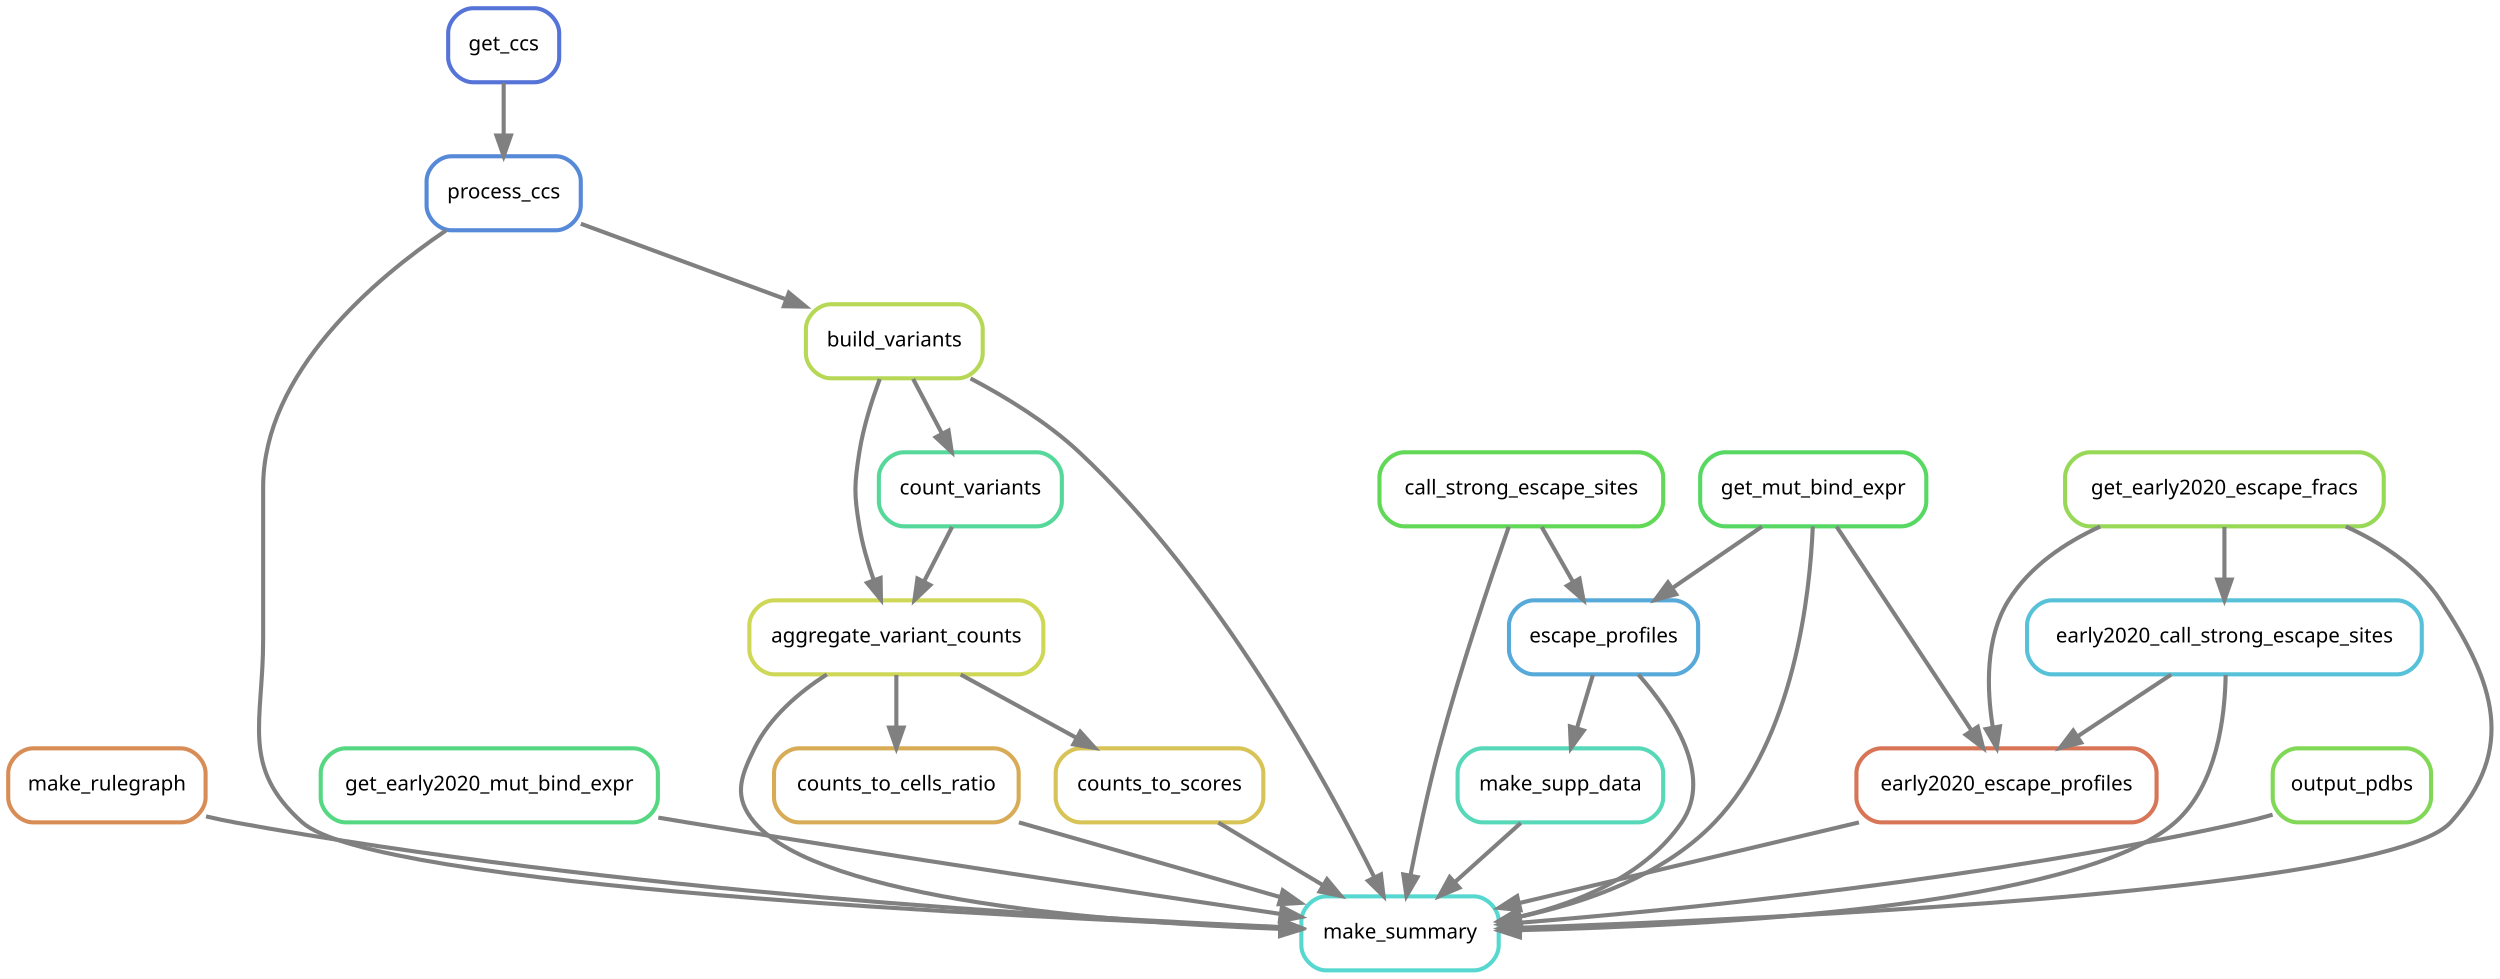
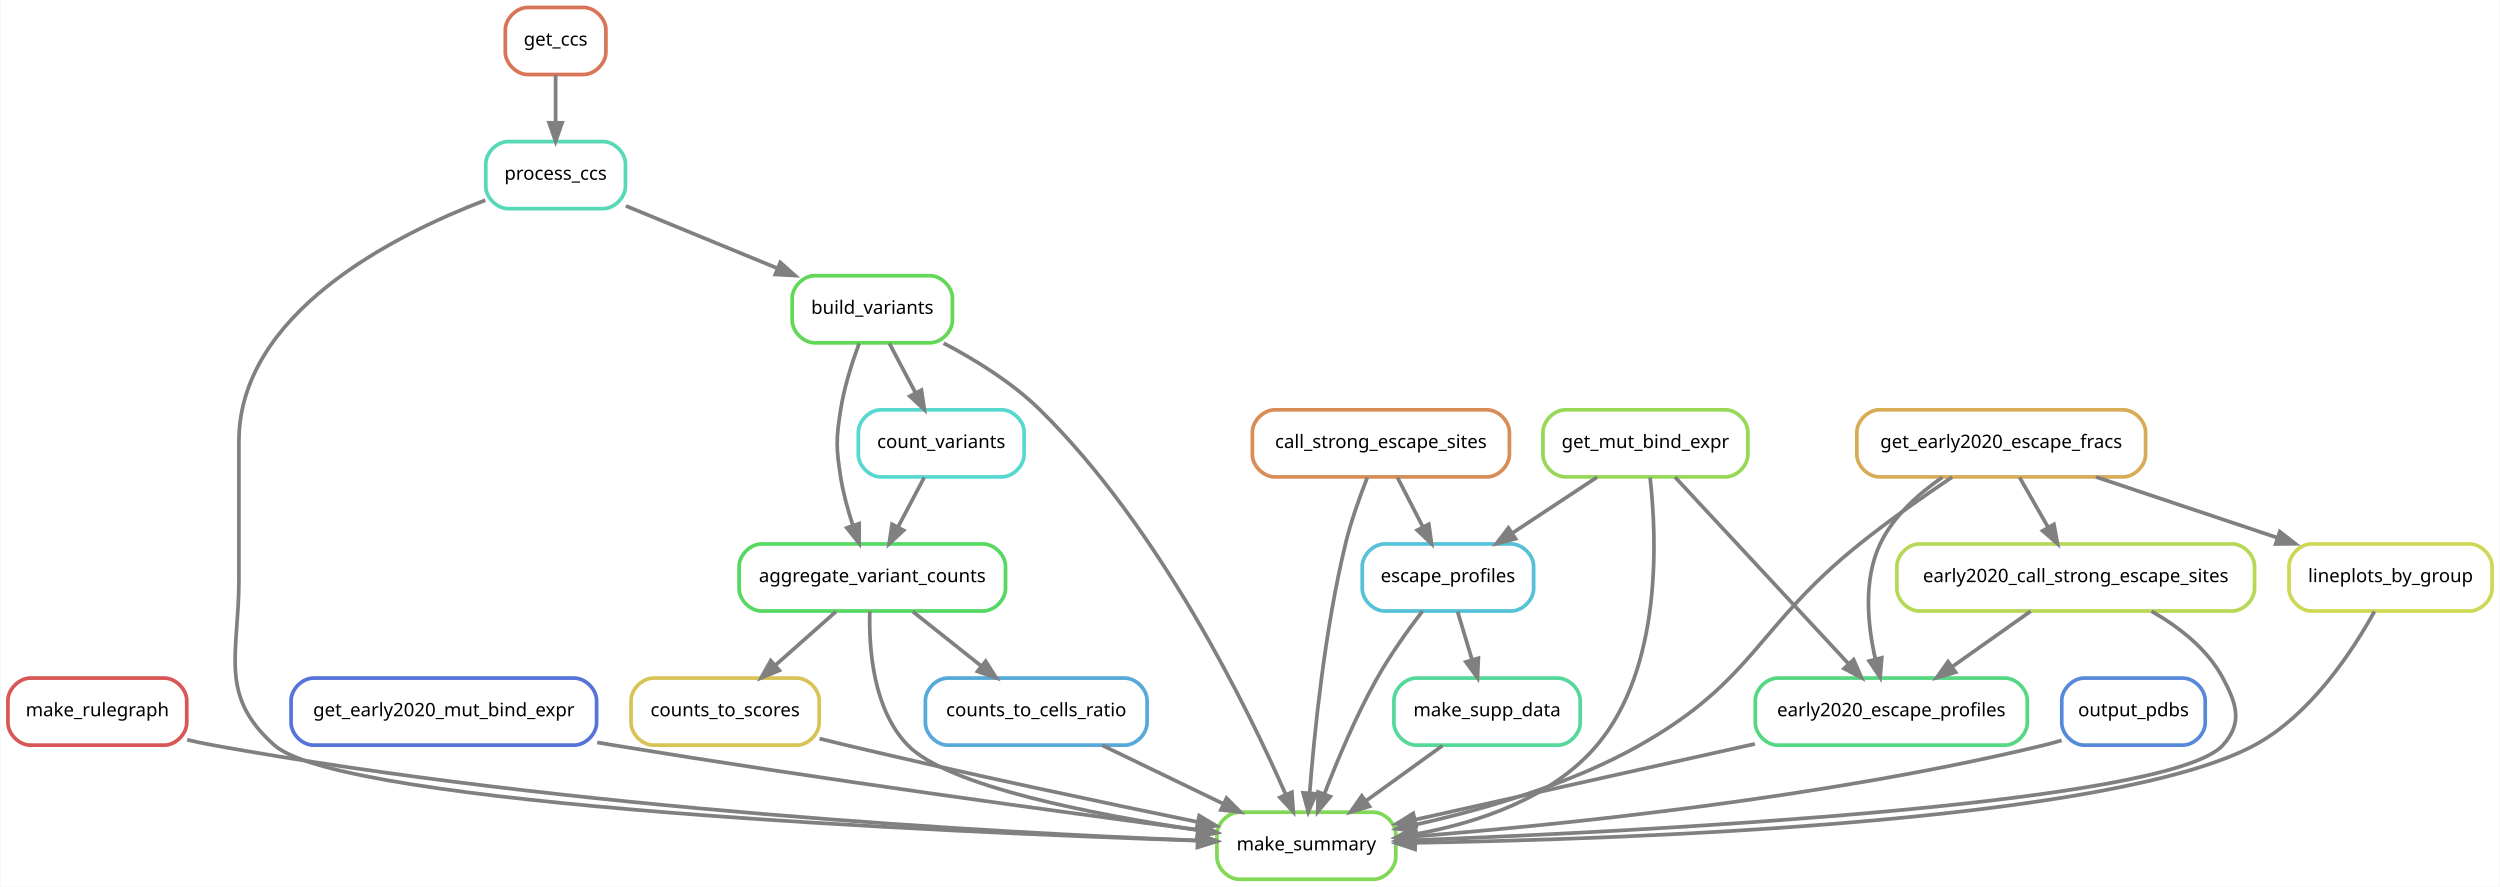
- <svg xmlns="http://www.w3.org/2000/svg" width="1216pt" height="476pt" viewBox="0.00 0.00 1216.05 476.00">
+ <svg xmlns="http://www.w3.org/2000/svg" width="1342pt" height="476pt" viewBox="0.00 0.00 1341.50 476.00">
  <g id="graph0" class="graph" transform="scale(1 1) rotate(0) translate(4 472)">
-     <polygon fill="white" stroke="transparent" points="-4,4 -4,-472 1212.05,-472 1212.05,4 -4,4" />
+     <polygon fill="white" stroke="transparent" points="-4,4 -4,-472 1337.5,-472 1337.5,4 -4,4" />
    <g id="node1" class="node">
-       <path fill="none" stroke="#56d8d0" stroke-width="2" d="M713,-36C713,-36 641,-36 641,-36 635,-36 629,-30 629,-24 629,-24 629,-12 629,-12 629,-6 635,0 641,0 641,0 713,0 713,0 719,0 725,-6 725,-12 725,-12 725,-24 725,-24 725,-30 719,-36 713,-36" />
-       <text text-anchor="middle" x="677" y="-15.5" font-family="sans" font-size="10.00">make_summary</text>
+       <path fill="none" stroke="#80d856" stroke-width="2" d="M733,-36C733,-36 661,-36 661,-36 655,-36 649,-30 649,-24 649,-24 649,-12 649,-12 649,-6 655,0 661,0 661,0 733,0 733,0 739,0 745,-6 745,-12 745,-12 745,-24 745,-24 745,-30 739,-36 733,-36" />
+       <text text-anchor="middle" x="697" y="-15.5" font-family="sans" font-size="10.00">make_summary</text>
    </g>
    <g id="node2" class="node">
-       <path fill="none" stroke="#d88d56" stroke-width="2" d="M84,-108C84,-108 12,-108 12,-108 6,-108 0,-102 0,-96 0,-96 0,-84 0,-84 0,-78 6,-72 12,-72 12,-72 84,-72 84,-72 90,-72 96,-78 96,-84 96,-84 96,-96 96,-96 96,-102 90,-108 84,-108" />
+       <path fill="none" stroke="#d85656" stroke-width="2" d="M84,-108C84,-108 12,-108 12,-108 6,-108 0,-102 0,-96 0,-96 0,-84 0,-84 0,-78 6,-72 12,-72 12,-72 84,-72 84,-72 90,-72 96,-78 96,-84 96,-84 96,-96 96,-96 96,-102 90,-108 84,-108" />
      <text text-anchor="middle" x="48" y="-87.5" font-family="sans" font-size="10.00">make_rulegraph</text>
    </g>
+     <g id="edge3" class="edge">
+       <path fill="none" stroke="grey" stroke-width="2" d="M96.21,-74.89C100.85,-73.8 105.5,-72.81 110,-72 301.48,-37.39 532.4,-24.95 638.5,-20.85" />
+       <polygon fill="grey" stroke="grey" stroke-width="2" points="638.81,-24.34 648.68,-20.46 638.55,-17.34 638.81,-24.34" />
+     </g>
+     <g id="node3" class="node">
+       <path fill="none" stroke="#97d856" stroke-width="2" d="M922,-252C922,-252 836,-252 836,-252 830,-252 824,-246 824,-240 824,-240 824,-228 824,-228 824,-222 830,-216 836,-216 836,-216 922,-216 922,-216 928,-216 934,-222 934,-228 934,-228 934,-240 934,-240 934,-246 928,-252 922,-252" />
+       <text text-anchor="middle" x="879" y="-231.5" font-family="sans" font-size="10.00">get_mut_bind_expr</text>
+     </g>
+     <g id="edge1" class="edge">
+       <path fill="none" stroke="grey" stroke-width="2" d="M881.52,-215.63C885.17,-183.32 888.09,-113.52 853,-72 828.9,-43.49 788.84,-30.28 755.34,-24.17" />
+       <polygon fill="grey" stroke="grey" stroke-width="2" points="755.62,-20.67 745.18,-22.49 754.48,-27.57 755.62,-20.67" />
+     </g>
+     <g id="node14" class="node">
+       <path fill="none" stroke="#56c1d8" stroke-width="2" d="M807,-180C807,-180 739,-180 739,-180 733,-180 727,-174 727,-168 727,-168 727,-156 727,-156 727,-150 733,-144 739,-144 739,-144 807,-144 807,-144 813,-144 819,-150 819,-156 819,-156 819,-168 819,-168 819,-174 813,-180 807,-180" />
+       <text text-anchor="middle" x="773" y="-159.5" font-family="sans" font-size="10.00">escape_profiles</text>
+     </g>
+     <g id="edge24" class="edge">
+       <path fill="none" stroke="grey" stroke-width="2" d="M853.07,-215.88C839.34,-206.81 822.29,-195.55 807.46,-185.76" />
+       <polygon fill="grey" stroke="grey" stroke-width="2" points="809.3,-182.78 799.03,-180.19 805.45,-188.62 809.3,-182.78" />
+     </g>
+     <g id="node16" class="node">
+       <path fill="none" stroke="#56d882" stroke-width="2" d="M1072,-108C1072,-108 950,-108 950,-108 944,-108 938,-102 938,-96 938,-96 938,-84 938,-84 938,-78 944,-72 950,-72 950,-72 1072,-72 1072,-72 1078,-72 1084,-78 1084,-84 1084,-84 1084,-96 1084,-96 1084,-102 1078,-108 1072,-108" />
+       <text text-anchor="middle" x="1011" y="-87.5" font-family="sans" font-size="10.00">early2020_escape_profiles</text>
+     </g>
+     <g id="edge27" class="edge">
+       <path fill="none" stroke="grey" stroke-width="2" d="M894.92,-215.87C918.11,-190.92 961.31,-144.45 987.97,-115.77" />
+       <polygon fill="grey" stroke="grey" stroke-width="2" points="990.78,-117.9 995.02,-108.19 985.65,-113.13 990.78,-117.9" />
+     </g>
+     <g id="node4" class="node">
+       <path fill="none" stroke="#5673d8" stroke-width="2" d="M304,-108C304,-108 164,-108 164,-108 158,-108 152,-102 152,-96 152,-96 152,-84 152,-84 152,-78 158,-72 164,-72 164,-72 304,-72 304,-72 310,-72 316,-78 316,-84 316,-84 316,-96 316,-96 316,-102 310,-108 304,-108" />
+       <text text-anchor="middle" x="234" y="-87.5" font-family="sans" font-size="10.00">get_early2020_mut_bind_expr</text>
+     </g>
+     <g id="edge9" class="edge">
+       <path fill="none" stroke="grey" stroke-width="2" d="M316.31,-73.46C319.24,-72.96 322.15,-72.47 325,-72 435.66,-53.79 565.45,-36.14 638.78,-26.5" />
+       <polygon fill="grey" stroke="grey" stroke-width="2" points="639.28,-29.97 648.74,-25.2 638.37,-23.03 639.28,-29.97" />
+     </g>
+     <g id="node5" class="node">
+       <path fill="none" stroke="#d8ac56" stroke-width="2" d="M1135.5,-252C1135.5,-252 1004.5,-252 1004.5,-252 998.5,-252 992.5,-246 992.5,-240 992.5,-240 992.5,-228 992.5,-228 992.5,-222 998.5,-216 1004.5,-216 1004.5,-216 1135.5,-216 1135.5,-216 1141.5,-216 1147.5,-222 1147.5,-228 1147.5,-228 1147.5,-240 1147.5,-240 1147.5,-246 1141.5,-252 1135.5,-252" />
+       <text text-anchor="middle" x="1070" y="-231.5" font-family="sans" font-size="10.00">get_early2020_escape_fracs</text>
+     </g>
+     <g id="edge4" class="edge">
+       <path fill="none" stroke="grey" stroke-width="2" d="M1043.7,-215.92C1028.78,-205.91 1009.95,-192.77 994,-180 938.5,-135.57 937.89,-106.99 876,-72 838.48,-50.79 791.63,-37.31 755.27,-29.26" />
+       <polygon fill="grey" stroke="grey" stroke-width="2" points="755.83,-25.8 745.31,-27.13 754.36,-32.64 755.83,-25.8" />
+     </g>
+     <g id="node15" class="node">
+       <path fill="none" stroke="#b6d856" stroke-width="2" d="M1194,-180C1194,-180 1026,-180 1026,-180 1020,-180 1014,-174 1014,-168 1014,-168 1014,-156 1014,-156 1014,-150 1020,-144 1026,-144 1026,-144 1194,-144 1194,-144 1200,-144 1206,-150 1206,-156 1206,-156 1206,-168 1206,-168 1206,-174 1200,-180 1194,-180" />
+       <text text-anchor="middle" x="1110" y="-159.5" font-family="sans" font-size="10.00">early2020_call_strong_escape_sites</text>
+     </g>
+     <g id="edge26" class="edge">
+       <path fill="none" stroke="grey" stroke-width="2" d="M1079.89,-215.7C1084.49,-207.64 1090.06,-197.89 1095.15,-188.98" />
+       <polygon fill="grey" stroke="grey" stroke-width="2" points="1098.3,-190.52 1100.23,-180.1 1092.23,-187.05 1098.3,-190.52" />
+     </g>
+     <g id="edge28" class="edge">
+       <path fill="none" stroke="grey" stroke-width="2" d="M1038.42,-215.78C1025.55,-206.93 1012.06,-194.86 1005,-180 995.85,-160.73 998.28,-136.43 1002.48,-118.1" />
+       <polygon fill="grey" stroke="grey" stroke-width="2" points="1005.89,-118.89 1005.01,-108.33 999.12,-117.14 1005.89,-118.89" />
+     </g>
+     <g id="node19" class="node">
+       <path fill="none" stroke="#ced856" stroke-width="2" d="M1321.5,-180C1321.5,-180 1236.5,-180 1236.5,-180 1230.5,-180 1224.5,-174 1224.5,-168 1224.5,-168 1224.5,-156 1224.5,-156 1224.5,-150 1230.5,-144 1236.5,-144 1236.5,-144 1321.5,-144 1321.5,-144 1327.5,-144 1333.5,-150 1333.5,-156 1333.5,-156 1333.5,-168 1333.5,-168 1333.5,-174 1327.5,-180 1321.5,-180" />
+       <text text-anchor="middle" x="1279" y="-159.5" font-family="sans" font-size="10.00">lineplots_by_group</text>
+     </g>
+     <g id="edge31" class="edge">
+       <path fill="none" stroke="grey" stroke-width="2" d="M1120.86,-215.97C1150.19,-206.14 1187.25,-193.73 1218.12,-183.39" />
+       <polygon fill="grey" stroke="grey" stroke-width="2" points="1219.54,-186.61 1227.91,-180.11 1217.32,-179.97 1219.54,-186.61" />
+     </g>
+     <g id="node6" class="node">
+       <path fill="none" stroke="#56d8b9" stroke-width="2" d="M319.5,-396C319.5,-396 268.5,-396 268.5,-396 262.5,-396 256.5,-390 256.5,-384 256.5,-384 256.5,-372 256.5,-372 256.5,-366 262.5,-360 268.5,-360 268.5,-360 319.5,-360 319.5,-360 325.5,-360 331.5,-366 331.5,-372 331.5,-372 331.5,-384 331.5,-384 331.5,-390 325.5,-396 319.5,-396" />
+       <text text-anchor="middle" x="294" y="-375.5" font-family="sans" font-size="10.00">process_ccs</text>
+     </g>
+     <g id="edge15" class="edge">
+       <path fill="none" stroke="grey" stroke-width="2" d="M256.27,-364.55C206.19,-345.36 124,-303.45 124,-235 124,-235 124,-235 124,-161 124,-120.55 112.8,-98.91 143,-72 179.47,-39.5 504.04,-25.27 638.77,-20.73" />
+       <polygon fill="grey" stroke="grey" stroke-width="2" points="639.03,-24.22 648.91,-20.4 638.8,-17.23 639.03,-24.22" />
+     </g>
+     <g id="node8" class="node">
+       <path fill="none" stroke="#61d856" stroke-width="2" d="M495,-324C495,-324 433,-324 433,-324 427,-324 421,-318 421,-312 421,-312 421,-300 421,-300 421,-294 427,-288 433,-288 433,-288 495,-288 495,-288 501,-288 507,-294 507,-300 507,-300 507,-312 507,-312 507,-318 501,-324 495,-324" />
+       <text text-anchor="middle" x="464" y="-303.5" font-family="sans" font-size="10.00">build_variants</text>
+     </g>
+     <g id="edge18" class="edge">
+       <path fill="none" stroke="grey" stroke-width="2" d="M331.73,-361.46C355.69,-351.6 386.99,-338.71 413.13,-327.95" />
+       <polygon fill="grey" stroke="grey" stroke-width="2" points="414.59,-331.13 422.51,-324.09 411.93,-324.66 414.59,-331.13" />
+     </g>
+     <g id="node7" class="node">
+       <path fill="none" stroke="#d87556" stroke-width="2" d="M309,-468C309,-468 279,-468 279,-468 273,-468 267,-462 267,-456 267,-456 267,-444 267,-444 267,-438 273,-432 279,-432 279,-432 309,-432 309,-432 315,-432 321,-438 321,-444 321,-444 321,-456 321,-456 321,-462 315,-468 309,-468" />
+       <text text-anchor="middle" x="294" y="-447.5" font-family="sans" font-size="10.00">get_ccs</text>
+     </g>
+     <g id="edge17" class="edge">
+       <path fill="none" stroke="grey" stroke-width="2" d="M294,-431.7C294,-423.98 294,-414.71 294,-406.11" />
+       <polygon fill="grey" stroke="grey" stroke-width="2" points="297.5,-406.1 294,-396.1 290.5,-406.1 297.5,-406.1" />
+     </g>
+     <g id="edge5" class="edge">
+       <path fill="none" stroke="grey" stroke-width="2" d="M502.29,-287.77C519.45,-278.79 539.12,-266.61 554,-252 618.05,-189.11 665.51,-91.98 685.93,-45.52" />
+       <polygon fill="grey" stroke="grey" stroke-width="2" points="689.23,-46.71 689.99,-36.15 682.81,-43.93 689.23,-46.71" />
+     </g>
+     <g id="node9" class="node">
+       <path fill="none" stroke="#56d863" stroke-width="2" d="M523.5,-180C523.5,-180 404.5,-180 404.5,-180 398.5,-180 392.5,-174 392.5,-168 392.5,-168 392.5,-156 392.5,-156 392.5,-150 398.5,-144 404.5,-144 404.5,-144 523.5,-144 523.5,-144 529.5,-144 535.5,-150 535.5,-156 535.5,-156 535.5,-168 535.5,-168 535.5,-174 529.5,-180 523.5,-180" />
+       <text text-anchor="middle" x="464" y="-159.5" font-family="sans" font-size="10.00">aggregate_variant_counts</text>
+     </g>
+     <g id="edge20" class="edge">
+       <path fill="none" stroke="grey" stroke-width="2" d="M456.93,-287.67C453.16,-277.47 448.91,-264.22 447,-252 444.53,-236.19 444.53,-231.81 447,-216 448.36,-207.31 450.9,-198.1 453.61,-189.84" />
+       <polygon fill="grey" stroke="grey" stroke-width="2" points="456.94,-190.93 456.93,-180.33 450.33,-188.62 456.94,-190.93" />
+     </g>
+     <g id="node10" class="node">
+       <path fill="none" stroke="#56d8d0" stroke-width="2" d="M533.5,-252C533.5,-252 468.5,-252 468.5,-252 462.5,-252 456.5,-246 456.5,-240 456.5,-240 456.5,-228 456.5,-228 456.5,-222 462.5,-216 468.5,-216 468.5,-216 533.5,-216 533.5,-216 539.5,-216 545.5,-222 545.5,-228 545.5,-228 545.5,-240 545.5,-240 545.5,-246 539.5,-252 533.5,-252" />
+       <text text-anchor="middle" x="501" y="-231.5" font-family="sans" font-size="10.00">count_variants</text>
+     </g>
+     <g id="edge21" class="edge">
+       <path fill="none" stroke="grey" stroke-width="2" d="M473.15,-287.7C477.4,-279.64 482.56,-269.89 487.27,-260.98" />
+       <polygon fill="grey" stroke="grey" stroke-width="2" points="490.38,-262.58 491.96,-252.1 484.19,-259.31 490.38,-262.58" />
+     </g>
+     <g id="edge13" class="edge">
+       <path fill="none" stroke="grey" stroke-width="2" d="M462.66,-143.8C462.1,-123.83 464.43,-91.18 483,-72 504.37,-49.93 583.07,-34.7 638.81,-26.41" />
+       <polygon fill="grey" stroke="grey" stroke-width="2" points="639.53,-29.84 648.93,-24.94 638.53,-22.91 639.53,-29.84" />
+     </g>
+     <g id="node11" class="node">
+       <path fill="none" stroke="#56a9d8" stroke-width="2" d="M599.5,-108C599.5,-108 504.5,-108 504.5,-108 498.5,-108 492.5,-102 492.5,-96 492.5,-96 492.5,-84 492.5,-84 492.5,-78 498.5,-72 504.5,-72 504.5,-72 599.5,-72 599.5,-72 605.5,-72 611.5,-78 611.5,-84 611.5,-84 611.5,-96 611.5,-96 611.5,-102 605.5,-108 599.5,-108" />
+       <text text-anchor="middle" x="552" y="-87.5" font-family="sans" font-size="10.00">counts_to_cells_ratio</text>
+     </g>
+     <g id="edge22" class="edge">
+       <path fill="none" stroke="grey" stroke-width="2" d="M485.75,-143.7C496.84,-134.88 510.47,-124.03 522.49,-114.47" />
+       <polygon fill="grey" stroke="grey" stroke-width="2" points="524.85,-117.07 530.5,-108.1 520.49,-111.59 524.85,-117.07" />
+     </g>
+     <g id="node12" class="node">
+       <path fill="none" stroke="#d8c356" stroke-width="2" d="M423.5,-108C423.5,-108 346.5,-108 346.5,-108 340.5,-108 334.5,-102 334.5,-96 334.5,-96 334.5,-84 334.5,-84 334.5,-78 340.5,-72 346.5,-72 346.5,-72 423.5,-72 423.5,-72 429.5,-72 435.5,-78 435.5,-84 435.5,-84 435.5,-96 435.5,-96 435.5,-102 429.5,-108 423.5,-108" />
+       <text text-anchor="middle" x="385" y="-87.5" font-family="sans" font-size="10.00">counts_to_scores</text>
+     </g>
+     <g id="edge23" class="edge">
+       <path fill="none" stroke="grey" stroke-width="2" d="M444.47,-143.7C434.62,-134.97 422.51,-124.24 411.8,-114.75" />
+       <polygon fill="grey" stroke="grey" stroke-width="2" points="414.11,-112.12 404.3,-108.1 409.47,-117.36 414.11,-112.12" />
+     </g>
+     <g id="edge19" class="edge">
+       <path fill="none" stroke="grey" stroke-width="2" d="M491.85,-215.7C487.6,-207.64 482.44,-197.89 477.73,-188.98" />
+       <polygon fill="grey" stroke="grey" stroke-width="2" points="480.81,-187.31 473.04,-180.1 474.62,-190.58 480.81,-187.31" />
+     </g>
+     <g id="edge8" class="edge">
+       <path fill="none" stroke="grey" stroke-width="2" d="M587.47,-71.88C607.12,-62.39 631.72,-50.51 652.63,-40.42" />
+       <polygon fill="grey" stroke="grey" stroke-width="2" points="654.16,-43.57 661.64,-36.07 651.12,-37.26 654.16,-43.57" />
+     </g>
+     <g id="edge6" class="edge">
+       <path fill="none" stroke="grey" stroke-width="2" d="M435.69,-75.51C440.52,-74.3 445.35,-73.11 450,-72 514.27,-56.71 588.41,-41.06 638.57,-30.77" />
+       <polygon fill="grey" stroke="grey" stroke-width="2" points="639.49,-34.16 648.58,-28.73 638.08,-27.3 639.49,-34.16" />
+     </g>
+     <g id="node13" class="node">
+       <path fill="none" stroke="#d88d56" stroke-width="2" d="M794,-252C794,-252 680,-252 680,-252 674,-252 668,-246 668,-240 668,-240 668,-228 668,-228 668,-222 674,-216 680,-216 680,-216 794,-216 794,-216 800,-216 806,-222 806,-228 806,-228 806,-240 806,-240 806,-246 800,-252 794,-252" />
+       <text text-anchor="middle" x="737" y="-231.5" font-family="sans" font-size="10.00">call_strong_escape_sites</text>
+     </g>
+     <g id="edge10" class="edge">
+       <path fill="none" stroke="grey" stroke-width="2" d="M729.7,-215.62C725.69,-205.41 720.94,-192.16 718,-180 706.82,-133.72 701.25,-78.42 698.76,-46.15" />
+       <polygon fill="grey" stroke="grey" stroke-width="2" points="702.24,-45.86 698.02,-36.14 695.26,-46.37 702.24,-45.86" />
+     </g>
+     <g id="edge25" class="edge">
+       <path fill="none" stroke="grey" stroke-width="2" d="M745.9,-215.7C750,-207.73 754.95,-198.1 759.49,-189.26" />
+       <polygon fill="grey" stroke="grey" stroke-width="2" points="762.74,-190.6 764.2,-180.1 756.52,-187.4 762.74,-190.6" />
+     </g>
    <g id="edge7" class="edge">
-       <path fill="none" stroke="grey" stroke-width="2" d="M96.21,-74.91C100.85,-73.82 105.5,-72.82 110,-72 293.83,-38.47 515.29,-25.56 618.6,-21.1" />
-       <polygon fill="grey" stroke="grey" stroke-width="2" points="618.98,-24.59 628.83,-20.67 618.69,-17.59 618.98,-24.59" />
-     </g>
-     <g id="node3" class="node">
-       <path fill="none" stroke="#56d863" stroke-width="2" d="M921,-252C921,-252 835,-252 835,-252 829,-252 823,-246 823,-240 823,-240 823,-228 823,-228 823,-222 829,-216 835,-216 835,-216 921,-216 921,-216 927,-216 933,-222 933,-228 933,-228 933,-240 933,-240 933,-246 927,-252 921,-252" />
-       <text text-anchor="middle" x="878" y="-231.5" font-family="sans" font-size="10.00">get_mut_bind_expr</text>
-     </g>
-     <g id="edge3" class="edge">
-       <path fill="none" stroke="grey" stroke-width="2" d="M877.78,-215.94C876.44,-183.52 868.93,-112.67 830,-72 805.27,-46.16 767.33,-32.92 735.42,-26.13" />
-       <polygon fill="grey" stroke="grey" stroke-width="2" points="735.78,-22.63 725.29,-24.14 734.43,-29.5 735.78,-22.63" />
-     </g>
-     <g id="node14" class="node">
-       <path fill="none" stroke="#56a9d8" stroke-width="2" d="M810,-180C810,-180 742,-180 742,-180 736,-180 730,-174 730,-168 730,-168 730,-156 730,-156 730,-150 736,-144 742,-144 742,-144 810,-144 810,-144 816,-144 822,-150 822,-156 822,-156 822,-168 822,-168 822,-174 816,-180 810,-180" />
-       <text text-anchor="middle" x="776" y="-159.5" font-family="sans" font-size="10.00">escape_profiles</text>
-     </g>
-     <g id="edge24" class="edge">
-       <path fill="none" stroke="grey" stroke-width="2" d="M853.05,-215.88C839.96,-206.89 823.74,-195.76 809.56,-186.03" />
-       <polygon fill="grey" stroke="grey" stroke-width="2" points="811.27,-182.96 801.05,-180.19 807.31,-188.73 811.27,-182.96" />
-     </g>
-     <g id="node16" class="node">
-       <path fill="none" stroke="#d87556" stroke-width="2" d="M1033,-108C1033,-108 911,-108 911,-108 905,-108 899,-102 899,-96 899,-96 899,-84 899,-84 899,-78 905,-72 911,-72 911,-72 1033,-72 1033,-72 1039,-72 1045,-78 1045,-84 1045,-84 1045,-96 1045,-96 1045,-102 1039,-108 1033,-108" />
-       <text text-anchor="middle" x="972" y="-87.5" font-family="sans" font-size="10.00">early2020_escape_profiles</text>
-     </g>
-     <g id="edge28" class="edge">
-       <path fill="none" stroke="grey" stroke-width="2" d="M889.34,-215.87C905.64,-191.24 935.83,-145.64 954.87,-116.88" />
-       <polygon fill="grey" stroke="grey" stroke-width="2" points="958.02,-118.46 960.62,-108.19 952.18,-114.6 958.02,-118.46" />
-     </g>
-     <g id="node4" class="node">
-       <path fill="none" stroke="#56d882" stroke-width="2" d="M304,-108C304,-108 164,-108 164,-108 158,-108 152,-102 152,-96 152,-96 152,-84 152,-84 152,-78 158,-72 164,-72 164,-72 304,-72 304,-72 310,-72 316,-78 316,-84 316,-84 316,-96 316,-96 316,-102 310,-108 304,-108" />
-       <text text-anchor="middle" x="234" y="-87.5" font-family="sans" font-size="10.00">get_early2020_mut_bind_expr</text>
-     </g>
-     <g id="edge4" class="edge">
-       <path fill="none" stroke="grey" stroke-width="2" d="M316.2,-74.31C320.87,-73.52 325.49,-72.74 330,-72 431.38,-55.28 549.73,-37.6 618.72,-27.47" />
-       <polygon fill="grey" stroke="grey" stroke-width="2" points="619.56,-30.88 628.95,-25.97 618.55,-23.96 619.56,-30.88" />
-     </g>
-     <g id="node5" class="node">
-       <path fill="none" stroke="#97d856" stroke-width="2" d="M1143.5,-252C1143.5,-252 1012.5,-252 1012.5,-252 1006.5,-252 1000.5,-246 1000.5,-240 1000.5,-240 1000.5,-228 1000.5,-228 1000.5,-222 1006.5,-216 1012.5,-216 1012.5,-216 1143.5,-216 1143.5,-216 1149.5,-216 1155.5,-222 1155.5,-228 1155.5,-228 1155.5,-240 1155.5,-240 1155.5,-246 1149.5,-252 1143.5,-252" />
-       <text text-anchor="middle" x="1078" y="-231.5" font-family="sans" font-size="10.00">get_early2020_escape_fracs</text>
-     </g>
-     <g id="edge15" class="edge">
-       <path fill="none" stroke="grey" stroke-width="2" d="M1137.07,-215.9C1154.68,-207.86 1172.15,-196.33 1183,-180 1209.59,-139.97 1220.18,-107.69 1188,-72 1158.15,-38.9 863.4,-25.18 735.6,-20.75" />
-       <polygon fill="grey" stroke="grey" stroke-width="2" points="735.34,-17.24 725.23,-20.4 735.1,-24.24 735.34,-17.24" />
-     </g>
-     <g id="node15" class="node">
-       <path fill="none" stroke="#56c1d8" stroke-width="2" d="M1162,-180C1162,-180 994,-180 994,-180 988,-180 982,-174 982,-168 982,-168 982,-156 982,-156 982,-150 988,-144 994,-144 994,-144 1162,-144 1162,-144 1168,-144 1174,-150 1174,-156 1174,-156 1174,-168 1174,-168 1174,-174 1168,-180 1162,-180" />
-       <text text-anchor="middle" x="1078" y="-159.5" font-family="sans" font-size="10.00">early2020_call_strong_escape_sites</text>
-     </g>
-     <g id="edge25" class="edge">
-       <path fill="none" stroke="grey" stroke-width="2" d="M1078,-215.7C1078,-207.98 1078,-198.71 1078,-190.11" />
-       <polygon fill="grey" stroke="grey" stroke-width="2" points="1081.5,-190.1 1078,-180.1 1074.5,-190.1 1081.5,-190.1" />
-     </g>
-     <g id="edge27" class="edge">
-       <path fill="none" stroke="grey" stroke-width="2" d="M1017.55,-215.89C1000.18,-207.89 983.21,-196.38 973,-180 961.61,-161.72 962.33,-136.95 965.34,-118.19" />
-       <polygon fill="grey" stroke="grey" stroke-width="2" points="968.81,-118.67 967.25,-108.19 961.94,-117.36 968.81,-118.67" />
-     </g>
-     <g id="node6" class="node">
-       <path fill="none" stroke="#568ad8" stroke-width="2" d="M266.5,-396C266.5,-396 215.5,-396 215.5,-396 209.5,-396 203.5,-390 203.5,-384 203.5,-384 203.5,-372 203.5,-372 203.5,-366 209.5,-360 215.5,-360 215.5,-360 266.5,-360 266.5,-360 272.5,-360 278.5,-366 278.5,-372 278.5,-372 278.5,-384 278.5,-384 278.5,-390 272.5,-396 266.5,-396" />
-       <text text-anchor="middle" x="241" y="-375.5" font-family="sans" font-size="10.00">process_ccs</text>
-     </g>
-     <g id="edge6" class="edge">
-       <path fill="none" stroke="grey" stroke-width="2" d="M212.98,-359.94C178.36,-336.47 124,-290.74 124,-235 124,-235 124,-235 124,-161 124,-120.55 112.85,-98.96 143,-72 177.9,-40.78 487.36,-25.91 618.59,-20.96" />
-       <polygon fill="grey" stroke="grey" stroke-width="2" points="618.98,-24.45 628.85,-20.58 618.72,-17.45 618.98,-24.45" />
-     </g>
-     <g id="node8" class="node">
-       <path fill="none" stroke="#b6d856" stroke-width="2" d="M462,-324C462,-324 400,-324 400,-324 394,-324 388,-318 388,-312 388,-312 388,-300 388,-300 388,-294 394,-288 400,-288 400,-288 462,-288 462,-288 468,-288 474,-294 474,-300 474,-300 474,-312 474,-312 474,-318 468,-324 462,-324" />
-       <text text-anchor="middle" x="431" y="-303.5" font-family="sans" font-size="10.00">build_variants</text>
-     </g>
-     <g id="edge17" class="edge">
-       <path fill="none" stroke="grey" stroke-width="2" d="M278.54,-363.17C307.06,-352.66 346.65,-338.08 378.34,-326.4" />
-       <polygon fill="grey" stroke="grey" stroke-width="2" points="379.72,-329.62 387.9,-322.88 377.3,-323.05 379.72,-329.62" />
-     </g>
-     <g id="node7" class="node">
-       <path fill="none" stroke="#5673d8" stroke-width="2" d="M256,-468C256,-468 226,-468 226,-468 220,-468 214,-462 214,-456 214,-456 214,-444 214,-444 214,-438 220,-432 226,-432 226,-432 256,-432 256,-432 262,-432 268,-438 268,-444 268,-444 268,-456 268,-456 268,-462 262,-468 256,-468" />
-       <text text-anchor="middle" x="241" y="-447.5" font-family="sans" font-size="10.00">get_ccs</text>
+       <path fill="none" stroke="grey" stroke-width="2" d="M759.33,-143.97C751.61,-133.88 742.11,-120.63 735,-108 723.72,-87.96 713.63,-63.9 706.7,-45.85" />
+       <polygon fill="grey" stroke="grey" stroke-width="2" points="709.88,-44.38 703.08,-36.26 703.33,-46.85 709.88,-44.38" />
+     </g>
+     <g id="node18" class="node">
+       <path fill="none" stroke="#56d89a" stroke-width="2" d="M832,-108C832,-108 756,-108 756,-108 750,-108 744,-102 744,-96 744,-96 744,-84 744,-84 744,-78 750,-72 756,-72 756,-72 832,-72 832,-72 838,-72 844,-78 844,-84 844,-84 844,-96 844,-96 844,-102 838,-108 832,-108" />
+       <text text-anchor="middle" x="794" y="-87.5" font-family="sans" font-size="10.00">make_supp_data</text>
+     </g>
+     <g id="edge30" class="edge">
+       <path fill="none" stroke="grey" stroke-width="2" d="M778.19,-143.7C780.53,-135.9 783.35,-126.51 785.95,-117.83" />
+       <polygon fill="grey" stroke="grey" stroke-width="2" points="789.35,-118.69 788.87,-108.1 782.64,-116.68 789.35,-118.69" />
    </g>
    <g id="edge16" class="edge">
-       <path fill="none" stroke="grey" stroke-width="2" d="M241,-431.7C241,-423.98 241,-414.71 241,-406.11" />
-       <polygon fill="grey" stroke="grey" stroke-width="2" points="244.5,-406.1 241,-396.1 237.5,-406.1 244.5,-406.1" />
-     </g>
-     <g id="edge13" class="edge">
-       <path fill="none" stroke="grey" stroke-width="2" d="M468.09,-287.92C485.39,-278.82 505.52,-266.5 521,-252 588.33,-188.93 641.47,-91.54 664.53,-45.22" />
-       <polygon fill="grey" stroke="grey" stroke-width="2" points="667.72,-46.66 668.98,-36.14 661.43,-43.57 667.72,-46.66" />
-     </g>
-     <g id="node9" class="node">
-       <path fill="none" stroke="#ced856" stroke-width="2" d="M491.5,-180C491.5,-180 372.5,-180 372.5,-180 366.5,-180 360.5,-174 360.5,-168 360.5,-168 360.5,-156 360.5,-156 360.5,-150 366.5,-144 372.5,-144 372.5,-144 491.5,-144 491.5,-144 497.5,-144 503.5,-150 503.5,-156 503.5,-156 503.5,-168 503.5,-168 503.5,-174 497.5,-180 491.5,-180" />
-       <text text-anchor="middle" x="432" y="-159.5" font-family="sans" font-size="10.00">aggregate_variant_counts</text>
-     </g>
-     <g id="edge19" class="edge">
-       <path fill="none" stroke="grey" stroke-width="2" d="M423.93,-287.67C420.16,-277.47 415.91,-264.22 414,-252 411.53,-236.19 411.39,-231.79 414,-216 415.44,-207.28 418.13,-198.06 421,-189.8" />
-       <polygon fill="grey" stroke="grey" stroke-width="2" points="424.33,-190.89 424.52,-180.3 417.77,-188.46 424.33,-190.89" />
-     </g>
-     <g id="node10" class="node">
-       <path fill="none" stroke="#56d89a" stroke-width="2" d="M500.5,-252C500.5,-252 435.5,-252 435.5,-252 429.5,-252 423.5,-246 423.5,-240 423.5,-240 423.5,-228 423.5,-228 423.5,-222 429.5,-216 435.5,-216 435.5,-216 500.5,-216 500.5,-216 506.5,-216 512.5,-222 512.5,-228 512.5,-228 512.5,-240 512.5,-240 512.5,-246 506.5,-252 500.5,-252" />
-       <text text-anchor="middle" x="468" y="-231.5" font-family="sans" font-size="10.00">count_variants</text>
-     </g>
-     <g id="edge20" class="edge">
-       <path fill="none" stroke="grey" stroke-width="2" d="M440.15,-287.7C444.4,-279.64 449.56,-269.89 454.27,-260.98" />
-       <polygon fill="grey" stroke="grey" stroke-width="2" points="457.38,-262.58 458.96,-252.1 451.19,-259.31 457.38,-262.58" />
+       <path fill="none" stroke="grey" stroke-width="2" d="M1150.68,-143.88C1165.52,-135.41 1180.68,-123.59 1189,-108 1196.53,-93.88 1199.69,-83.9 1189,-72 1160.46,-40.22 879.24,-25.83 755.24,-20.99" />
+       <polygon fill="grey" stroke="grey" stroke-width="2" points="755.29,-17.49 745.16,-20.6 755.02,-24.48 755.29,-17.49" />
+     </g>
+     <g id="edge29" class="edge">
+       <path fill="none" stroke="grey" stroke-width="2" d="M1085.78,-143.88C1073.08,-134.89 1057.34,-123.76 1043.58,-114.03" />
+       <polygon fill="grey" stroke="grey" stroke-width="2" points="1045.5,-111.11 1035.31,-108.19 1041.46,-116.82 1045.5,-111.11" />
    </g>
    <g id="edge14" class="edge">
-       <path fill="none" stroke="grey" stroke-width="2" d="M398.16,-143.96C384.62,-135.22 370.48,-123.17 363,-108 355.93,-93.65 352.67,-84.22 363,-72 395.09,-34.04 537.01,-23.26 618.64,-20.2" />
-       <polygon fill="grey" stroke="grey" stroke-width="2" points="618.9,-23.7 628.77,-19.85 618.66,-16.7 618.9,-23.7" />
-     </g>
-     <g id="node11" class="node">
-       <path fill="none" stroke="#d8ac56" stroke-width="2" d="M479.5,-108C479.5,-108 384.5,-108 384.5,-108 378.5,-108 372.5,-102 372.5,-96 372.5,-96 372.5,-84 372.5,-84 372.5,-78 378.5,-72 384.5,-72 384.5,-72 479.5,-72 479.5,-72 485.5,-72 491.5,-78 491.5,-84 491.5,-84 491.5,-96 491.5,-96 491.5,-102 485.5,-108 479.5,-108" />
-       <text text-anchor="middle" x="432" y="-87.5" font-family="sans" font-size="10.00">counts_to_cells_ratio</text>
-     </g>
-     <g id="edge21" class="edge">
-       <path fill="none" stroke="grey" stroke-width="2" d="M432,-143.7C432,-135.98 432,-126.71 432,-118.11" />
-       <polygon fill="grey" stroke="grey" stroke-width="2" points="435.5,-118.1 432,-108.1 428.5,-118.1 435.5,-118.1" />
-     </g>
-     <g id="node12" class="node">
-       <path fill="none" stroke="#d8c356" stroke-width="2" d="M598.5,-108C598.5,-108 521.5,-108 521.5,-108 515.5,-108 509.5,-102 509.5,-96 509.5,-96 509.5,-84 509.5,-84 509.5,-78 515.5,-72 521.5,-72 521.5,-72 598.5,-72 598.5,-72 604.5,-72 610.5,-78 610.5,-84 610.5,-84 610.5,-96 610.5,-96 610.5,-102 604.5,-108 598.5,-108" />
-       <text text-anchor="middle" x="560" y="-87.5" font-family="sans" font-size="10.00">counts_to_scores</text>
-     </g>
-     <g id="edge22" class="edge">
-       <path fill="none" stroke="grey" stroke-width="2" d="M463.31,-143.88C480.2,-134.64 501.25,-123.13 519.38,-113.21" />
-       <polygon fill="grey" stroke="grey" stroke-width="2" points="521.47,-116.06 528.57,-108.19 518.11,-109.92 521.47,-116.06" />
-     </g>
-     <g id="edge18" class="edge">
-       <path fill="none" stroke="grey" stroke-width="2" d="M459.1,-215.7C455,-207.73 450.05,-198.1 445.51,-189.26" />
-       <polygon fill="grey" stroke="grey" stroke-width="2" points="448.48,-187.4 440.8,-180.1 442.26,-190.6 448.48,-187.4" />
+       <path fill="none" stroke="grey" stroke-width="2" d="M937.78,-72.68C882.22,-60.29 806.87,-43.49 755.35,-32.01" />
+       <polygon fill="grey" stroke="grey" stroke-width="2" points="755.9,-28.54 745.38,-29.79 754.38,-35.38 755.9,-28.54" />
+     </g>
+     <g id="node17" class="node">
+       <path fill="none" stroke="#568ad8" stroke-width="2" d="M1167.5,-108C1167.5,-108 1114.5,-108 1114.5,-108 1108.5,-108 1102.5,-102 1102.5,-96 1102.5,-96 1102.5,-84 1102.5,-84 1102.5,-78 1108.5,-72 1114.5,-72 1114.5,-72 1167.5,-72 1167.5,-72 1173.5,-72 1179.5,-78 1179.5,-84 1179.5,-84 1179.5,-96 1179.5,-96 1179.5,-102 1173.5,-108 1167.5,-108" />
+       <text text-anchor="middle" x="1141" y="-87.5" font-family="sans" font-size="10.00">output_pdbs</text>
+     </g>
+     <g id="edge11" class="edge">
+       <path fill="none" stroke="grey" stroke-width="2" d="M1102.44,-74.57C1099.27,-73.62 1096.09,-72.75 1093,-72 974.91,-43.51 833.06,-29.2 755.22,-23" />
+       <polygon fill="grey" stroke="grey" stroke-width="2" points="755.38,-19.5 745.14,-22.21 754.83,-26.48 755.38,-19.5" />
+     </g>
+     <g id="edge2" class="edge">
+       <path fill="none" stroke="grey" stroke-width="2" d="M770.02,-71.7C757.69,-62.8 742.48,-51.82 729.15,-42.2" />
+       <polygon fill="grey" stroke="grey" stroke-width="2" points="730.86,-39.12 720.7,-36.1 726.76,-44.79 730.86,-39.12" />
    </g>
    <g id="edge12" class="edge">
-       <path fill="none" stroke="grey" stroke-width="2" d="M491.62,-71.97C530.24,-60.93 580.29,-46.63 618.65,-35.67" />
-       <polygon fill="grey" stroke="grey" stroke-width="2" points="619.99,-38.93 628.64,-32.82 618.06,-32.2 619.99,-38.93" />
-     </g>
-     <g id="edge8" class="edge">
-       <path fill="none" stroke="grey" stroke-width="2" d="M588.62,-71.88C603.92,-62.72 622.94,-51.34 639.42,-41.48" />
-       <polygon fill="grey" stroke="grey" stroke-width="2" points="641.48,-44.33 648.27,-36.19 637.89,-38.32 641.48,-44.33" />
-     </g>
-     <g id="node13" class="node">
-       <path fill="none" stroke="#61d856" stroke-width="2" d="M793,-252C793,-252 679,-252 679,-252 673,-252 667,-246 667,-240 667,-240 667,-228 667,-228 667,-222 673,-216 679,-216 679,-216 793,-216 793,-216 799,-216 805,-222 805,-228 805,-228 805,-240 805,-240 805,-246 799,-252 793,-252" />
-       <text text-anchor="middle" x="736" y="-231.5" font-family="sans" font-size="10.00">call_strong_escape_sites</text>
-     </g>
-     <g id="edge2" class="edge">
-       <path fill="none" stroke="grey" stroke-width="2" d="M729.89,-215.77C721.52,-191.81 706.37,-146.97 696,-108 690.55,-87.52 685.59,-64.06 682.11,-46.37" />
-       <polygon fill="grey" stroke="grey" stroke-width="2" points="685.48,-45.34 680.14,-36.18 678.6,-46.66 685.48,-45.34" />
-     </g>
-     <g id="edge23" class="edge">
-       <path fill="none" stroke="grey" stroke-width="2" d="M745.89,-215.7C750.49,-207.64 756.06,-197.89 761.15,-188.98" />
-       <polygon fill="grey" stroke="grey" stroke-width="2" points="764.3,-190.52 766.23,-180.1 758.23,-187.05 764.3,-190.52" />
-     </g>
-     <g id="edge5" class="edge">
-       <path fill="none" stroke="grey" stroke-width="2" d="M792.93,-143.93C809.36,-125.23 829.67,-94.87 814,-72 796.27,-46.13 763.95,-32.88 735.15,-26.1" />
-       <polygon fill="grey" stroke="grey" stroke-width="2" points="735.66,-22.63 725.15,-23.96 734.19,-29.47 735.66,-22.63" />
-     </g>
-     <g id="node18" class="node">
-       <path fill="none" stroke="#56d8b9" stroke-width="2" d="M793,-108C793,-108 717,-108 717,-108 711,-108 705,-102 705,-96 705,-96 705,-84 705,-84 705,-78 711,-72 717,-72 717,-72 793,-72 793,-72 799,-72 805,-78 805,-84 805,-84 805,-96 805,-96 805,-102 799,-108 793,-108" />
-       <text text-anchor="middle" x="755" y="-87.5" font-family="sans" font-size="10.00">make_supp_data</text>
-     </g>
-     <g id="edge29" class="edge">
-       <path fill="none" stroke="grey" stroke-width="2" d="M770.81,-143.7C768.47,-135.9 765.65,-126.51 763.05,-117.83" />
-       <polygon fill="grey" stroke="grey" stroke-width="2" points="766.36,-116.68 760.13,-108.1 759.65,-118.69 766.36,-116.68" />
-     </g>
-     <g id="edge9" class="edge">
-       <path fill="none" stroke="grey" stroke-width="2" d="M1078.6,-143.71C1078.28,-123.35 1074.39,-90.01 1054,-72 1007.87,-31.25 829.28,-21.74 735.41,-19.58" />
-       <polygon fill="grey" stroke="grey" stroke-width="2" points="735.29,-16.08 725.22,-19.37 735.15,-23.08 735.29,-16.08" />
-     </g>
-     <g id="edge26" class="edge">
-       <path fill="none" stroke="grey" stroke-width="2" d="M1052.07,-143.88C1038.34,-134.81 1021.29,-123.55 1006.46,-113.76" />
-       <polygon fill="grey" stroke="grey" stroke-width="2" points="1008.3,-110.78 998.03,-108.19 1004.45,-116.62 1008.3,-110.78" />
-     </g>
-     <g id="edge10" class="edge">
-       <path fill="none" stroke="grey" stroke-width="2" d="M900.21,-71.97C849.42,-59.91 782.19,-43.96 734.84,-32.72" />
-       <polygon fill="grey" stroke="grey" stroke-width="2" points="735.59,-29.3 725.05,-30.4 733.97,-36.12 735.59,-29.3" />
-     </g>
-     <g id="node17" class="node">
-       <path fill="none" stroke="#80d856" stroke-width="2" d="M1166.5,-108C1166.5,-108 1113.5,-108 1113.5,-108 1107.5,-108 1101.5,-102 1101.5,-96 1101.5,-96 1101.5,-84 1101.5,-84 1101.5,-78 1107.5,-72 1113.5,-72 1113.5,-72 1166.5,-72 1166.5,-72 1172.5,-72 1178.5,-78 1178.5,-84 1178.5,-84 1178.5,-96 1178.5,-96 1178.5,-102 1172.5,-108 1166.5,-108" />
-       <text text-anchor="middle" x="1140" y="-87.5" font-family="sans" font-size="10.00">output_pdbs</text>
-     </g>
-     <g id="edge1" class="edge">
-       <path fill="none" stroke="grey" stroke-width="2" d="M1101.44,-75.74C1096.61,-74.34 1091.72,-73.05 1087,-72 963.48,-44.45 815.6,-29.7 735.52,-23.2" />
-       <polygon fill="grey" stroke="grey" stroke-width="2" points="735.4,-19.68 725.15,-22.37 734.84,-26.66 735.4,-19.68" />
-     </g>
-     <g id="edge11" class="edge">
-       <path fill="none" stroke="grey" stroke-width="2" d="M735.72,-71.7C726.08,-63.05 714.27,-52.45 703.77,-43.03" />
-       <polygon fill="grey" stroke="grey" stroke-width="2" points="705.84,-40.18 696.06,-36.1 701.16,-45.39 705.84,-40.18" />
+       <path fill="none" stroke="grey" stroke-width="2" d="M1270.36,-143.8C1258.82,-122.87 1236.27,-88.29 1206,-72 1129.4,-30.77 872.12,-21.6 755.43,-19.57" />
+       <polygon fill="grey" stroke="grey" stroke-width="2" points="755.31,-16.07 745.25,-19.41 755.2,-23.07 755.31,-16.07" />
    </g>
  </g>
</svg>
